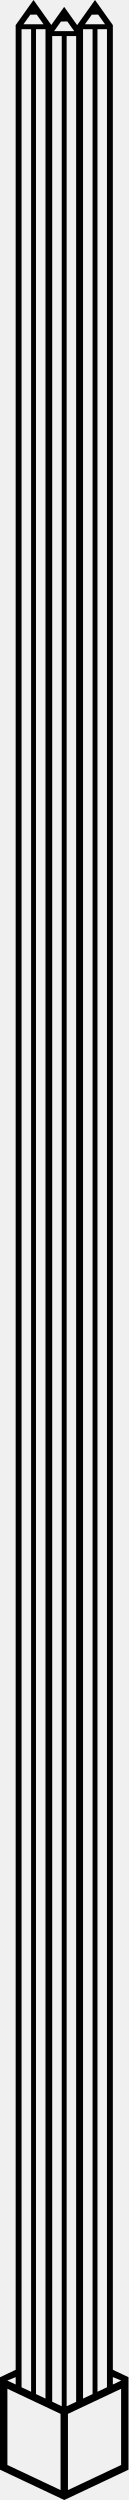
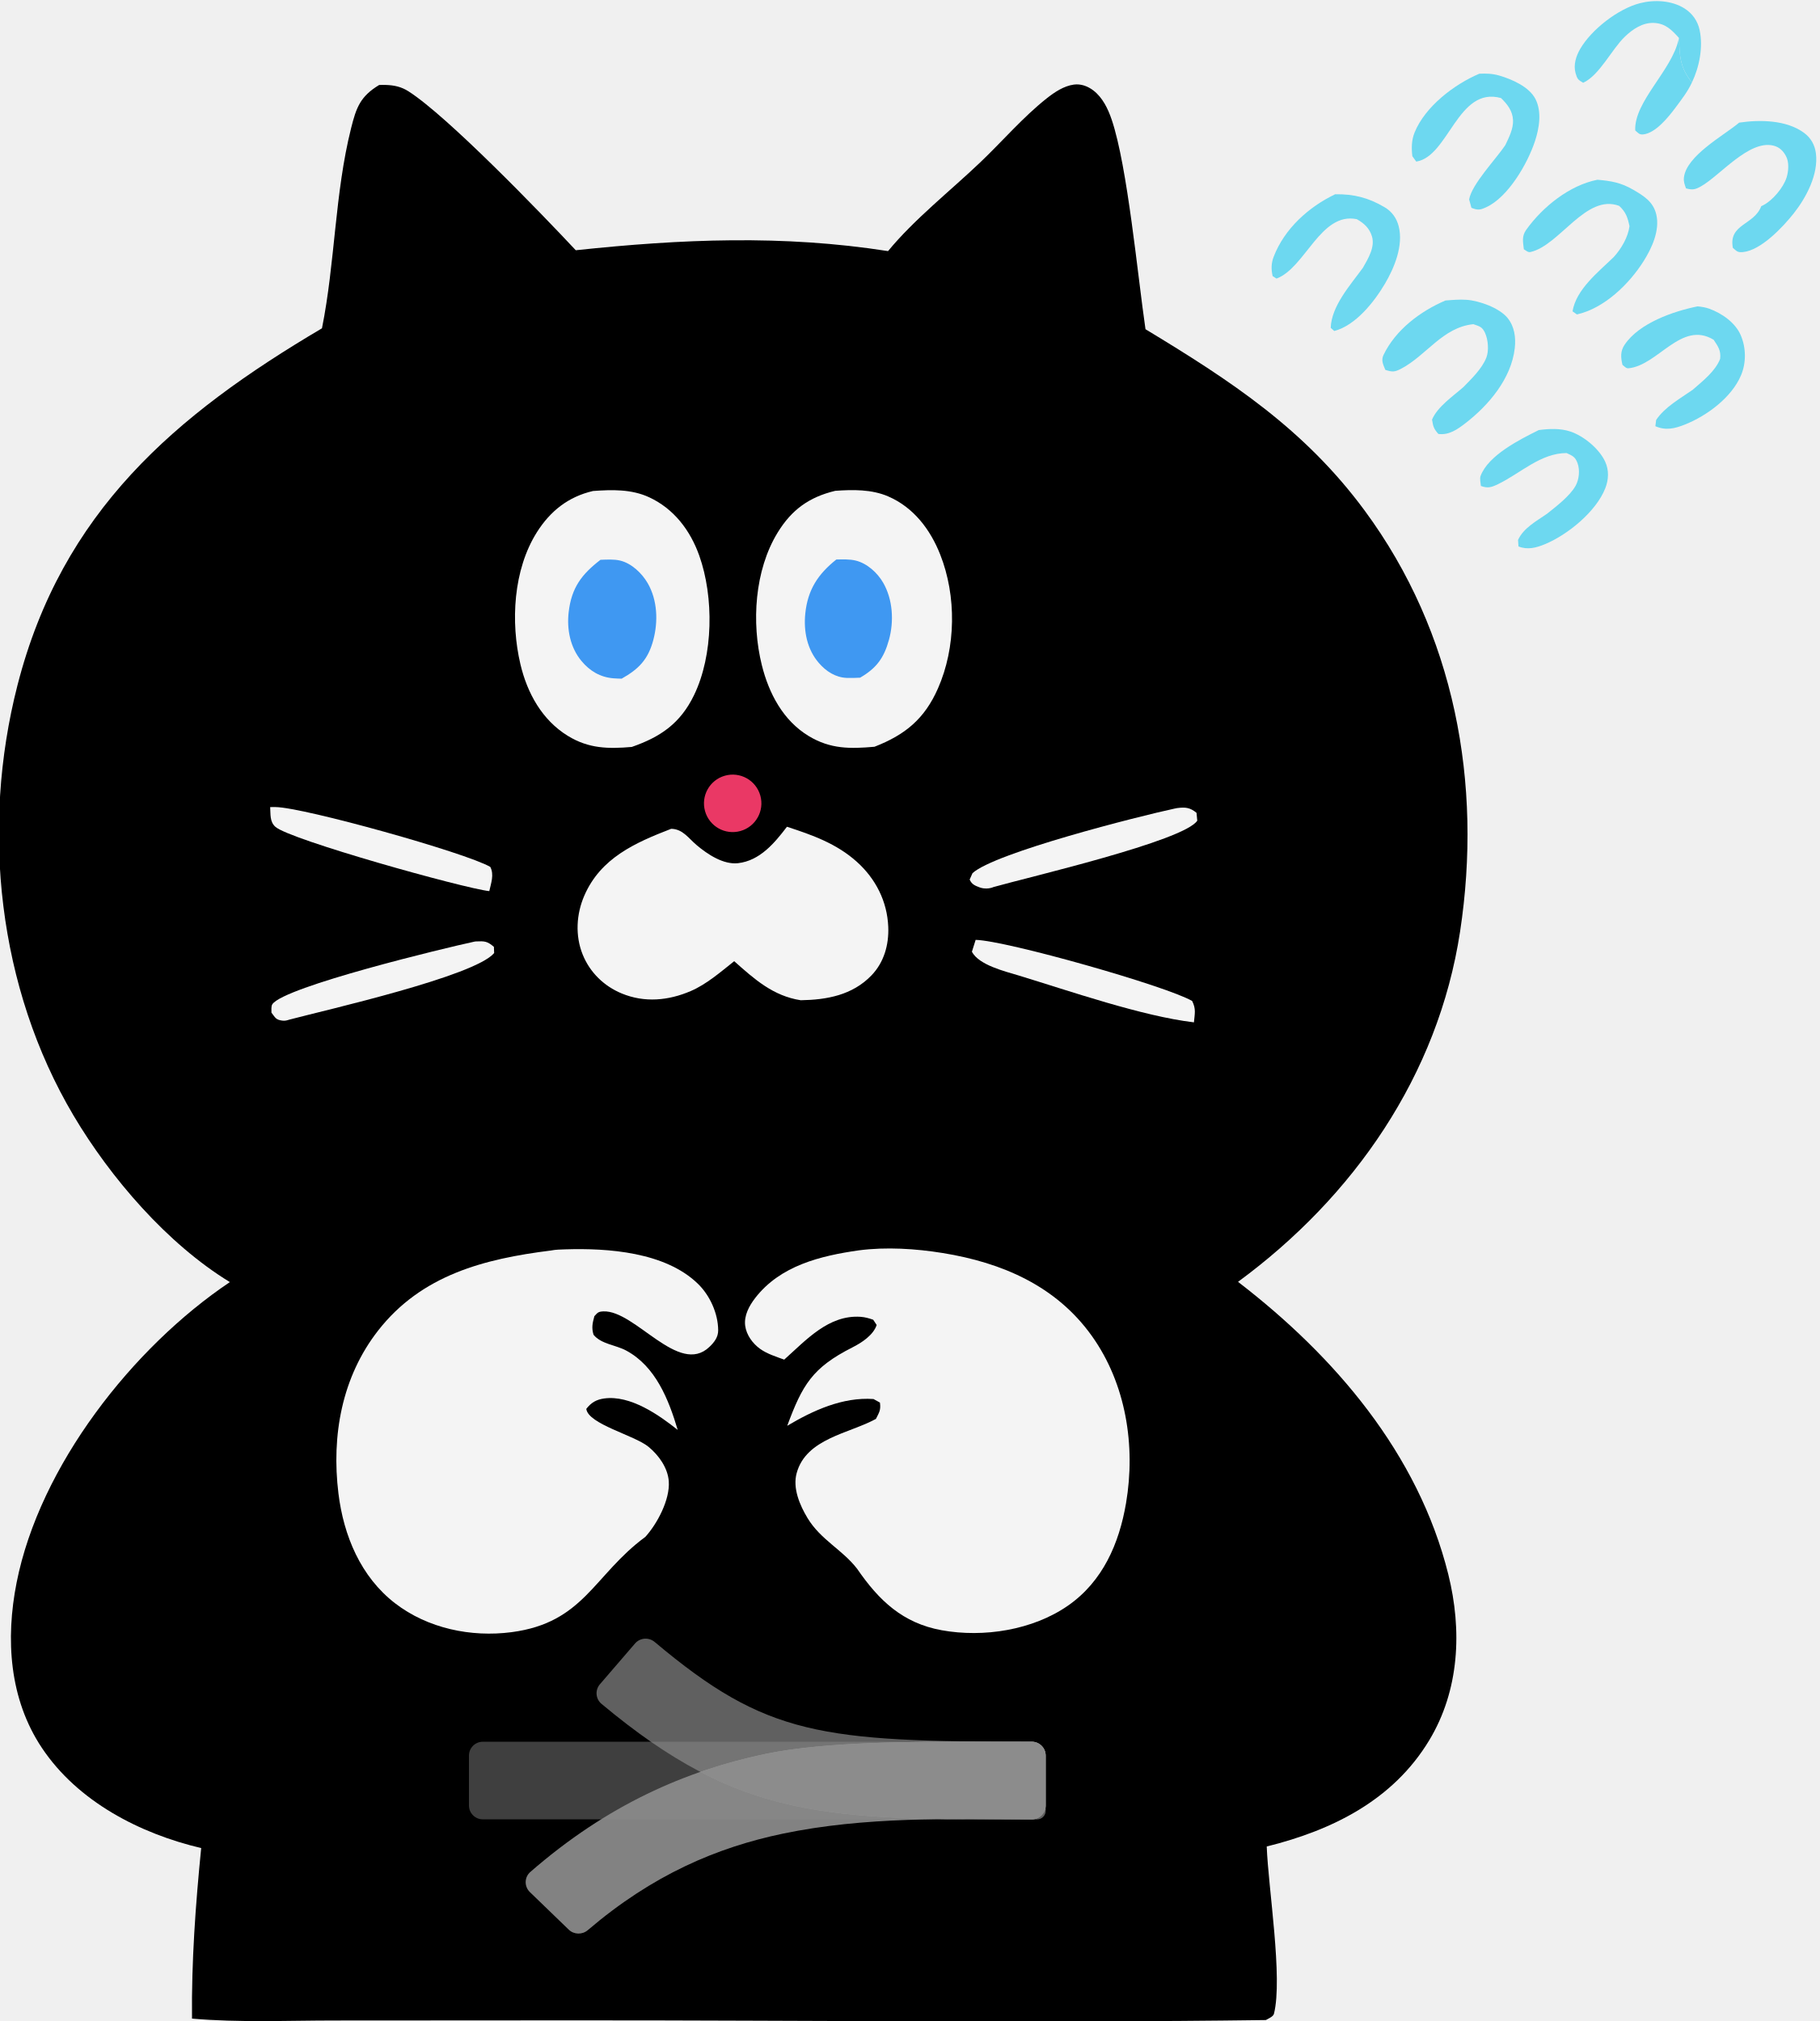
- <svg xmlns="http://www.w3.org/2000/svg" width="79" height="1537" viewBox="2462.648 7069.559 79 1537">
-   <path d="m2483.255 7069.559-10.973 15.432v1441.521l-9.547 4.535-.087-.039v56.915l37.226 17.564 2.274 1.072 2.276-1.072 37.224-17.564v-56.915l-.07.032-9.55-4.536V7084.991l-.334-.468-10.639-14.964-10.973 15.432v.016l-7.983-11.231-7.923 11.144-.282-.397-10.639-14.964Zm1.941 8.964 4.244 5.968h-12.37l4.195-5.899 3.931-.069Zm37.8 0 4.244 5.968h-12.37l4.193-5.899 3.933-.069Zm-18.956 4.219 4.244 5.968h-12.37l4.194-5.898 3.932-.07Zm-28.143 4.758h5.866v1452.525l-5.866-2.768V7087.5Zm8.878 0h5.838v1456.7l-5.838-2.754V7087.5Zm28.923 0h5.866v1453.925l-5.866 2.768V7087.5Zm8.877 0h5.838v1449.75l-5.838 2.754V7087.5Zm-27.834 4.219h5.866v1457.196l-5.866-2.768V7091.719Zm8.879 0h5.837v1454.476l-5.837 2.754v-1457.23Zm28.407 1439.28 5.165 2.11-5.165 2.437v-4.547Zm-59.745.009v4.544l-5.164-2.436 5.164-2.108Zm-5.084 7.17 32.676 15.416v46.867l-32.676-15.415v-46.868Zm69.901 0v46.868l-32.675 15.415v-46.867l32.675-15.416Z" />
+ <svg xmlns="http://www.w3.org/2000/svg" width="262" height="291" viewBox="0 0 262 291" fill="none">
+   <g clip-path="url(#clip0_15359_82306)">
+     <path d="M127.847 36.156C131.607 31.581 136.819 27.478 141.129 23.371C144.296 20.354 147.27 16.871 150.688 14.165C151.812 13.277 153.15 12.377 154.598 12.18C155.61 12.042 156.593 12.408 157.396 13.017C158.741 14.041 159.522 15.683 160.051 17.247C162.327 23.983 163.791 39.764 164.911 47.403C177.167 54.818 187.787 61.751 196.466 73.52C209.437 91.105 213.451 112.799 210.197 134.151C207.043 154.849 194.881 172.339 178.232 184.569C192.133 195.256 204.17 209.274 208.501 226.677C210.509 234.745 210.117 243.382 205.736 250.618C200.533 259.21 191.815 263.525 182.364 265.873C182.589 271.882 184.698 284.811 183.407 289.95C183.299 290.38 182.62 290.632 182.241 290.862C149.212 291.308 116.113 290.892 83.076 290.906L48.205 290.927C41.41 290.928 34.411 291.247 27.643 290.655C27.555 282.475 28.154 274.233 28.964 266.099C20.127 264.015 11.194 259.402 6.04 251.689C1.324 244.632 0.781 236.014 2.392 227.873C5.715 211.077 19.096 193.999 33.094 184.605C24.095 179.12 15.89 169.577 10.581 160.614C-0.301 142.241 -2.763 119.275 2.514 98.675C8.916 73.677 25.174 59.779 46.353 47.271C48.253 37.822 48.193 27.827 50.544 18.465C51.289 15.494 51.859 13.882 54.584 12.238C54.901 12.226 55.216 12.22 55.533 12.231C56.749 12.271 57.76 12.483 58.801 13.146C64.41 16.717 77.862 30.66 82.891 36.032C98.077 34.418 112.691 33.783 127.847 36.156Z" fill="black" />
+     <path d="M123.654 180.034C127.576 179.522 131.827 179.79 135.722 180.421C144.245 181.802 152.035 185.14 157.188 192.36C162.11 199.261 163.513 208.179 162.112 216.423C161.122 222.259 158.752 227.709 153.768 231.182C148.687 234.722 141.593 235.828 135.562 234.733C129.953 233.714 126.537 230.452 123.409 225.904C121.286 223.133 118.154 221.733 116.252 218.576C115.14 216.73 114.092 214.29 114.693 212.104C116.067 207.101 122.255 206.419 126.102 204.306C126.578 203.354 126.828 203.042 126.68 201.954L125.751 201.443C121.305 201.135 117.054 203.087 113.332 205.299C115.521 199.396 116.946 196.931 122.718 194.009C124.049 193.335 125.725 192.252 126.21 190.781L125.711 190.027C125.116 189.816 124.519 189.647 123.886 189.605C119.29 189.3 116.062 192.947 112.899 195.77C111.745 195.354 110.429 194.939 109.429 194.22C108.357 193.449 107.455 192.223 107.281 190.889C107.09 189.421 107.859 188.014 108.728 186.89C112.333 182.227 118.131 180.82 123.654 180.034Z" fill="#F4F4F4" />
+     <path d="M79.323 180.057C80.008 179.924 80.687 179.914 81.385 179.891C87.543 179.695 95.746 180.281 100.451 184.825C102.196 186.51 103.379 189.107 103.393 191.552C103.4 192.543 102.816 193.283 102.128 193.941C97.707 198.169 91.448 188.644 86.871 188.825C86.123 188.854 86.041 189.002 85.57 189.514C85.305 190.507 85.138 191.162 85.449 192.188C86.542 193.539 88.634 193.65 90.137 194.457C94.392 196.736 96.268 201.529 97.567 205.891C94.839 203.716 90.751 200.858 87 201.361C85.857 201.515 85.11 201.952 84.405 202.863C84.689 205.067 91.341 206.655 93.369 208.327C94.827 209.53 96.137 211.335 96.281 213.283C96.475 215.922 94.613 219.418 92.906 221.292C85.453 226.785 84.085 233.642 73.646 235.013C67.829 235.776 61.573 234.476 56.881 230.856C51.919 227.028 49.471 221.12 48.722 215.032C47.7 206.725 49.21 198.27 54.444 191.575C60.693 183.581 69.691 181.264 79.323 180.057Z" fill="#F4F4F4" />
+     <path d="M96.593 119.351C96.624 119.347 96.657 119.338 96.689 119.339C98.31 119.402 99.095 120.67 100.282 121.676C101.832 122.99 104.131 124.528 106.256 124.287C109.4 123.929 111.511 121.383 113.293 119.043C116.957 120.231 120.455 121.476 123.364 124.097C126.074 126.541 127.727 129.783 127.878 133.458C127.984 136.038 127.264 138.591 125.435 140.472C122.686 143.3 119.033 143.96 115.278 144.023C111.286 143.405 108.594 140.975 105.699 138.4C103.759 139.938 101.738 141.712 99.45 142.698C96.24 144.08 92.789 144.406 89.511 143.049C86.954 141.992 84.925 140.019 83.887 137.446C82.787 134.718 82.963 131.626 84.125 128.951C86.478 123.535 91.446 121.342 96.593 119.351Z" fill="#F4F4F4" />
+     <path d="M120.241 70.674C122.791 70.487 125.502 70.45 127.882 71.482C131.526 73.061 133.927 76.232 135.353 79.837C137.721 85.824 137.634 93.207 135.041 99.11C133.11 103.511 130.308 105.81 125.895 107.524C122.406 107.833 119.558 107.874 116.425 105.98C112.728 103.745 110.681 99.821 109.67 95.745C108.167 89.673 108.626 82.121 111.95 76.691C113.974 73.382 116.498 71.573 120.241 70.674Z" fill="#F4F4F4" />
+     <path d="M120.399 80.563C121.303 80.546 122.313 80.5 123.195 80.716C124.832 81.117 126.315 82.466 127.142 83.898C128.544 86.327 128.718 89.461 127.979 92.129C127.251 94.755 126.169 96.221 123.825 97.578C123.185 97.612 122.542 97.636 121.902 97.61C120.273 97.544 118.923 96.662 117.877 95.45C116.189 93.492 115.674 90.871 115.932 88.346C116.283 84.905 117.773 82.658 120.399 80.563Z" fill="#3F98F2" />
+     <path d="M85.372 70.698C88.116 70.499 90.91 70.421 93.46 71.603C97.025 73.257 99.379 76.371 100.671 80.006C102.794 85.985 102.703 94.335 99.919 100.089C97.942 104.172 95.088 106.114 90.952 107.551C87.578 107.843 84.759 107.803 81.752 105.959C78.042 103.686 75.904 99.796 74.926 95.66C73.487 89.576 73.887 82.036 77.291 76.639C79.22 73.58 81.829 71.517 85.372 70.698Z" fill="#F4F4F4" />
+     <path d="M86.448 80.605C87.355 80.575 88.39 80.504 89.273 80.715C90.929 81.112 92.422 82.544 93.249 83.979C94.655 86.415 94.764 89.485 94.053 92.156C93.306 94.954 91.973 96.327 89.497 97.72C89.1 97.714 88.704 97.696 88.309 97.667C86.429 97.523 84.896 96.612 83.697 95.159C82.084 93.203 81.581 90.602 81.87 88.125C82.284 84.593 83.756 82.68 86.448 80.605Z" fill="#3F98F2" />
+     <path d="M38.893 116.214C39.056 116.208 39.22 116.202 39.384 116.203L39.669 116.208C43.71 116.249 67.043 122.77 70.584 124.824C71.165 125.93 70.697 127.162 70.44 128.312C66.763 127.91 41.738 120.916 39.651 119.056C38.807 118.304 38.973 117.258 38.893 116.214Z" fill="#F4F4F4" />
+     <path d="M169.068 116.433C169.171 116.411 169.339 116.369 169.451 116.355C170.672 116.2 171.327 116.273 172.257 117.036L172.365 118.165C170.456 121.105 147.985 126.314 143.038 127.722C142.458 127.981 141.637 128.002 141.038 127.775C140.34 127.511 139.907 127.34 139.596 126.645L140.006 125.724C143.243 122.77 163.919 117.54 169.068 116.433Z" fill="#F4F4F4" />
+     <path d="M68.338 135.575C68.399 135.568 68.462 135.558 68.524 135.554C69.773 135.497 70.167 135.523 71.106 136.34L71.141 137.228C68.347 140.575 47.092 145.381 41.672 146.811C41.292 146.93 41.035 147.008 40.633 146.956C39.693 146.832 39.642 146.534 39.078 145.805C39.089 145.444 39.011 144.88 39.218 144.584C40.989 142.057 64.04 136.493 68.338 135.575Z" fill="#F4F4F4" />
+     <path d="M140.458 135.328C144.931 135.443 167.981 141.987 171.632 144.133C172.206 145.305 172.002 145.925 171.884 147.206C164.408 146.317 154.025 142.701 146.67 140.464C144.657 139.852 140.952 138.973 139.92 137.042L140.458 135.328Z" fill="#F4F4F4" />
+     <path d="M104.333 111.698C106.534 111.061 108.833 112.337 109.458 114.543C110.084 116.749 108.798 119.044 106.59 119.659C104.398 120.27 102.125 118.993 101.504 116.803C100.883 114.612 102.148 112.331 104.333 111.698Z" fill="#EA3865" />
+     <path d="M208.095 43.269C209.092 43.189 210.124 43.099 211.123 43.168C212.96 43.297 215.823 44.318 217.021 45.766C218.034 46.991 218.25 48.6 218.073 50.142C217.573 54.51 214.326 58.35 210.957 60.947C209.795 61.843 208.606 62.679 207.077 62.486C206.381 61.696 206.334 61.416 206.163 60.416C206.953 58.557 209.175 57.055 210.674 55.74C211.859 54.525 213.353 53.095 213.982 51.495C214.375 50.495 214.239 48.908 213.799 47.944C213.383 47.034 212.995 46.994 212.116 46.678C207.684 47.123 205.34 51.207 201.691 53.102C200.757 53.588 200.423 53.575 199.439 53.257C199.144 52.515 198.796 51.906 199.178 51.109C200.92 47.482 204.498 44.801 208.095 43.269Z" fill="#6DD8F0" />
+     <path d="M229.976 25.882C231.956 26.052 233.369 26.297 235.123 27.318C236.672 28.221 238.013 29.049 238.447 30.883C238.99 33.169 237.798 35.747 236.599 37.639C234.5 40.95 230.933 44.4 227.021 45.275L226.39 44.83C226.917 41.645 230.108 39.17 232.322 37.012C233.409 35.817 234.377 34.174 234.591 32.568C234.314 31.283 234.079 30.548 233.105 29.643C228.318 27.854 224.557 35.327 220.337 36.288C219.972 36.371 219.688 36.076 219.379 35.887C219.264 34.822 219.05 34.026 219.73 33.076C222.102 29.77 225.963 26.67 229.976 25.882Z" fill="#6DD8F0" />
+     <path d="M250.376 17.658C253.355 17.215 257.205 17.259 259.737 19.142C260.713 19.867 261.274 20.876 261.427 22.077C261.811 25.093 260.042 28.445 258.215 30.749C256.661 32.707 253.508 36.061 250.915 36.297C250.13 36.368 250.036 36.165 249.469 35.688C248.829 32.221 252.538 32.438 253.56 29.683C253.657 29.637 253.757 29.593 253.854 29.544C255.208 28.851 256.751 27.003 257.205 25.561C257.494 24.646 257.59 23.345 257.118 22.473C256.703 21.704 256.147 21.161 255.27 20.958C251.762 20.146 247.63 25.284 244.877 26.835C244.028 27.313 243.645 27.372 242.723 27.123C242.531 26.543 242.357 26.175 242.428 25.555C242.783 22.453 248.007 19.601 250.228 17.78L250.376 17.658Z" fill="#6DD8F0" />
+     <path d="M212.966 10.616C213.953 10.564 214.898 10.601 215.853 10.882C217.68 11.418 220.158 12.5 221.056 14.263C221.995 16.108 221.595 18.482 220.972 20.357C219.909 23.559 217.139 28.374 213.968 29.836C213.072 30.25 212.742 30.282 211.835 29.924L211.503 28.718C211.892 26.504 215.35 22.933 216.707 20.908C217.231 19.806 217.882 18.547 217.824 17.297C217.764 15.969 217.003 15.001 216.091 14.118C209.857 12.384 208.572 22.536 203.89 23.267L203.328 22.489C203.192 21.319 203.204 20.176 203.657 19.067C205.177 15.325 209.395 12.126 212.966 10.616Z" fill="#6DD8F0" />
+     <path d="M192.219 27.97C194.901 27.934 196.987 28.454 199.333 29.837C200.393 30.462 201.069 31.413 201.369 32.606C202.053 35.337 200.76 38.527 199.376 40.866C197.819 43.5 195.146 46.869 192.084 47.661L191.577 47.206C191.678 44.049 194.426 41.018 196.216 38.551C196.954 37.246 197.988 35.574 197.511 34.025C197.149 32.847 196.371 32.143 195.332 31.559C190.112 30.486 187.919 38.568 183.775 40.112L183.216 39.758C182.993 38.774 183.005 37.9 183.371 36.953C184.928 32.914 188.417 29.788 192.219 27.97Z" fill="#6DD8F0" />
+     <path d="M244.395 44.113C244.966 44.17 245.529 44.254 246.071 44.449C247.884 45.105 249.843 46.461 250.616 48.291C251.38 50.099 251.409 52.224 250.647 54.035C249.304 57.226 245.747 59.861 242.587 61.122C241.085 61.721 239.81 62.02 238.315 61.368L238.43 60.464C239.669 58.609 241.884 57.386 243.687 56.127C245.115 54.876 246.941 53.469 247.642 51.667C247.776 50.462 247.343 49.887 246.704 48.921C242.046 46.1 238.706 52.621 234.44 53.028C234.095 53.06 233.841 52.738 233.578 52.53C233.331 51.478 233.255 50.589 233.881 49.648C235.967 46.523 240.902 44.818 244.395 44.113Z" fill="#6DD8F0" />
+     <path d="M221.526 61.925C223.022 61.724 224.639 61.651 226.09 62.139C228.009 62.783 230.224 64.606 231.084 66.465C231.66 67.711 231.596 69.062 231.098 70.321C229.77 73.678 225.704 76.99 222.422 78.355C221.143 78.886 219.892 79.203 218.606 78.679L218.545 77.745C219.33 76.026 221.197 75.029 222.705 73.986C224.012 72.941 225.998 71.436 226.829 69.953C227.338 69.044 227.472 67.695 227.115 66.701C226.782 65.773 226.379 65.624 225.533 65.233C221.79 65.243 218.896 68.15 215.679 69.706C214.71 70.175 214.201 70.337 213.199 69.975C213.161 69.55 213.004 68.928 213.152 68.532C214.261 65.54 218.846 63.26 221.526 61.925Z" fill="#6DD8F0" />
+     <path d="M241.71 5.46C240.655 4.289 239.761 3.372 238.106 3.301C236.481 3.232 235.047 4.201 233.923 5.281C232.014 7.117 230.268 10.846 227.924 11.918C227.178 11.503 227.058 11.352 226.825 10.522C226.494 9.346 226.893 8.076 227.488 7.051C229.122 4.234 232.969 1.256 236.113 0.455C238.172 -0.07 240.667 0.056 242.501 1.21C243.645 1.93 244.415 3.025 244.692 4.35C245.204 6.799 244.652 9.632 243.582 11.868C241.852 9.725 241.814 8.108 241.71 5.46Z" fill="#6DD8F0" />
+     <path d="M241.707 5.46C241.811 8.108 241.85 9.725 243.579 11.868C243.007 13.14 242.064 14.351 241.234 15.469C240.203 16.854 238.345 19.179 236.554 19.356C235.987 19.412 235.829 19.126 235.416 18.781C235.237 14.613 240.71 10.129 241.667 5.651L241.707 5.46Z" fill="#6DD8F0" />
+     <path opacity="0.68" fill-rule="evenodd" clip-rule="evenodd" d="M112.684 264.029C103.251 266.001 93.976 269.927 84.627 277.915C83.828 278.597 82.638 278.579 81.883 277.849L76.286 272.44C75.457 271.638 75.475 270.3 76.345 269.542C87.39 259.916 98.665 254.955 110.281 252.527C118.867 250.733 131.971 250.782 140.959 250.787C144.12 250.789 146.772 250.789 148.539 250.788C149.644 250.788 150.539 251.683 150.539 252.788L150.539 259.964C150.539 261.069 149.643 261.965 148.539 261.96C136.548 261.916 124.512 261.558 112.684 264.029Z" fill="#BFBFBF" />
+     <path opacity="0.5" fill-rule="evenodd" clip-rule="evenodd" d="M149.314 261.968C118.989 262.022 106.615 262.064 86.591 245.332C85.743 244.623 85.643 243.353 86.364 242.516L91.42 236.644C92.141 235.807 93.406 235.715 94.252 236.426C110.376 249.978 118.194 250.776 148.526 250.788C149.632 250.788 150.544 251.684 150.544 252.789V260.734C150.544 261.414 149.994 261.967 149.314 261.968V261.968Z" fill="#BFBFBF" />
+     <rect opacity="0.45" x="67.512" y="250.788" width="83.029" height="11.177" rx="2.001" fill="#8C8C8C" />
+     <path d="M148.539 250.788C149.631 250.788 150.518 251.663 150.538 252.75V260.001C150.519 261.037 149.714 261.878 148.694 261.957C144.616 261.942 140.532 261.895 136.453 261.929C121.452 261.723 111.337 260.609 100.828 255.132C103.955 254.046 107.105 253.192 110.281 252.528C117.794 250.958 128.766 250.799 137.413 250.788H148.539Z" fill="#8C8C8C" />
+   </g>
+   <defs>
+     <clipPath id="clip0_15359_82306">
+       <rect width="261.512" height="291" fill="white" />
+     </clipPath>
+   </defs>
</svg>
